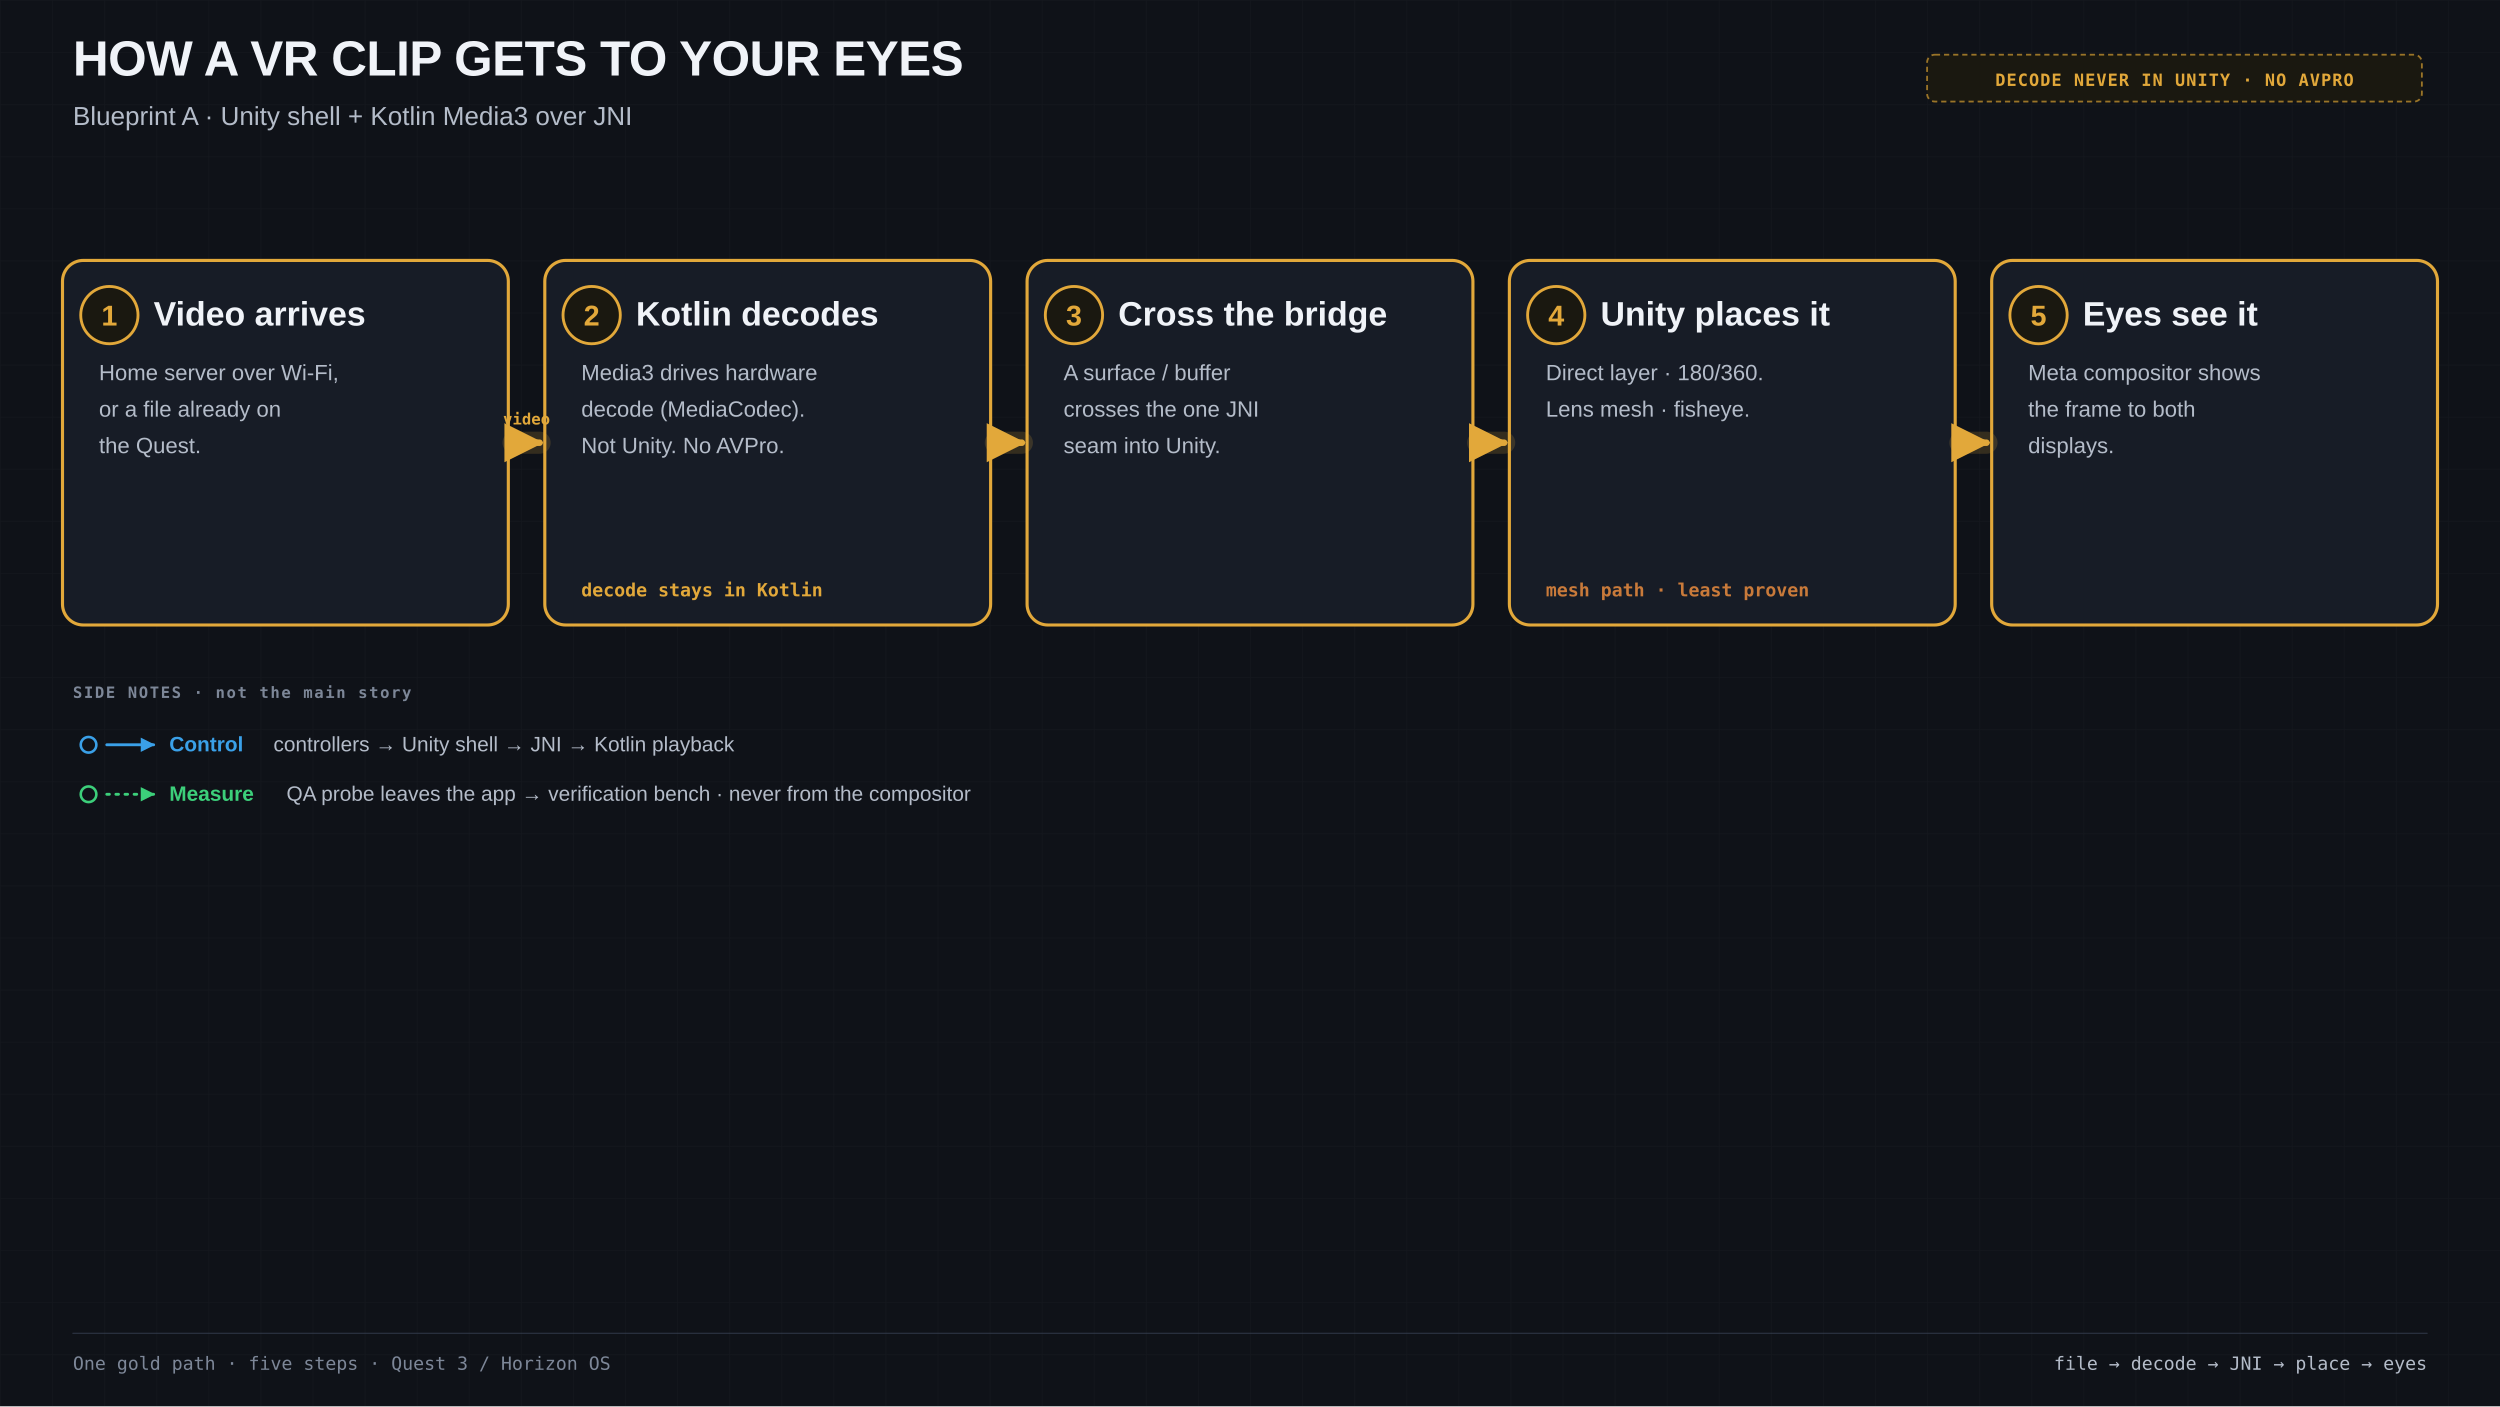
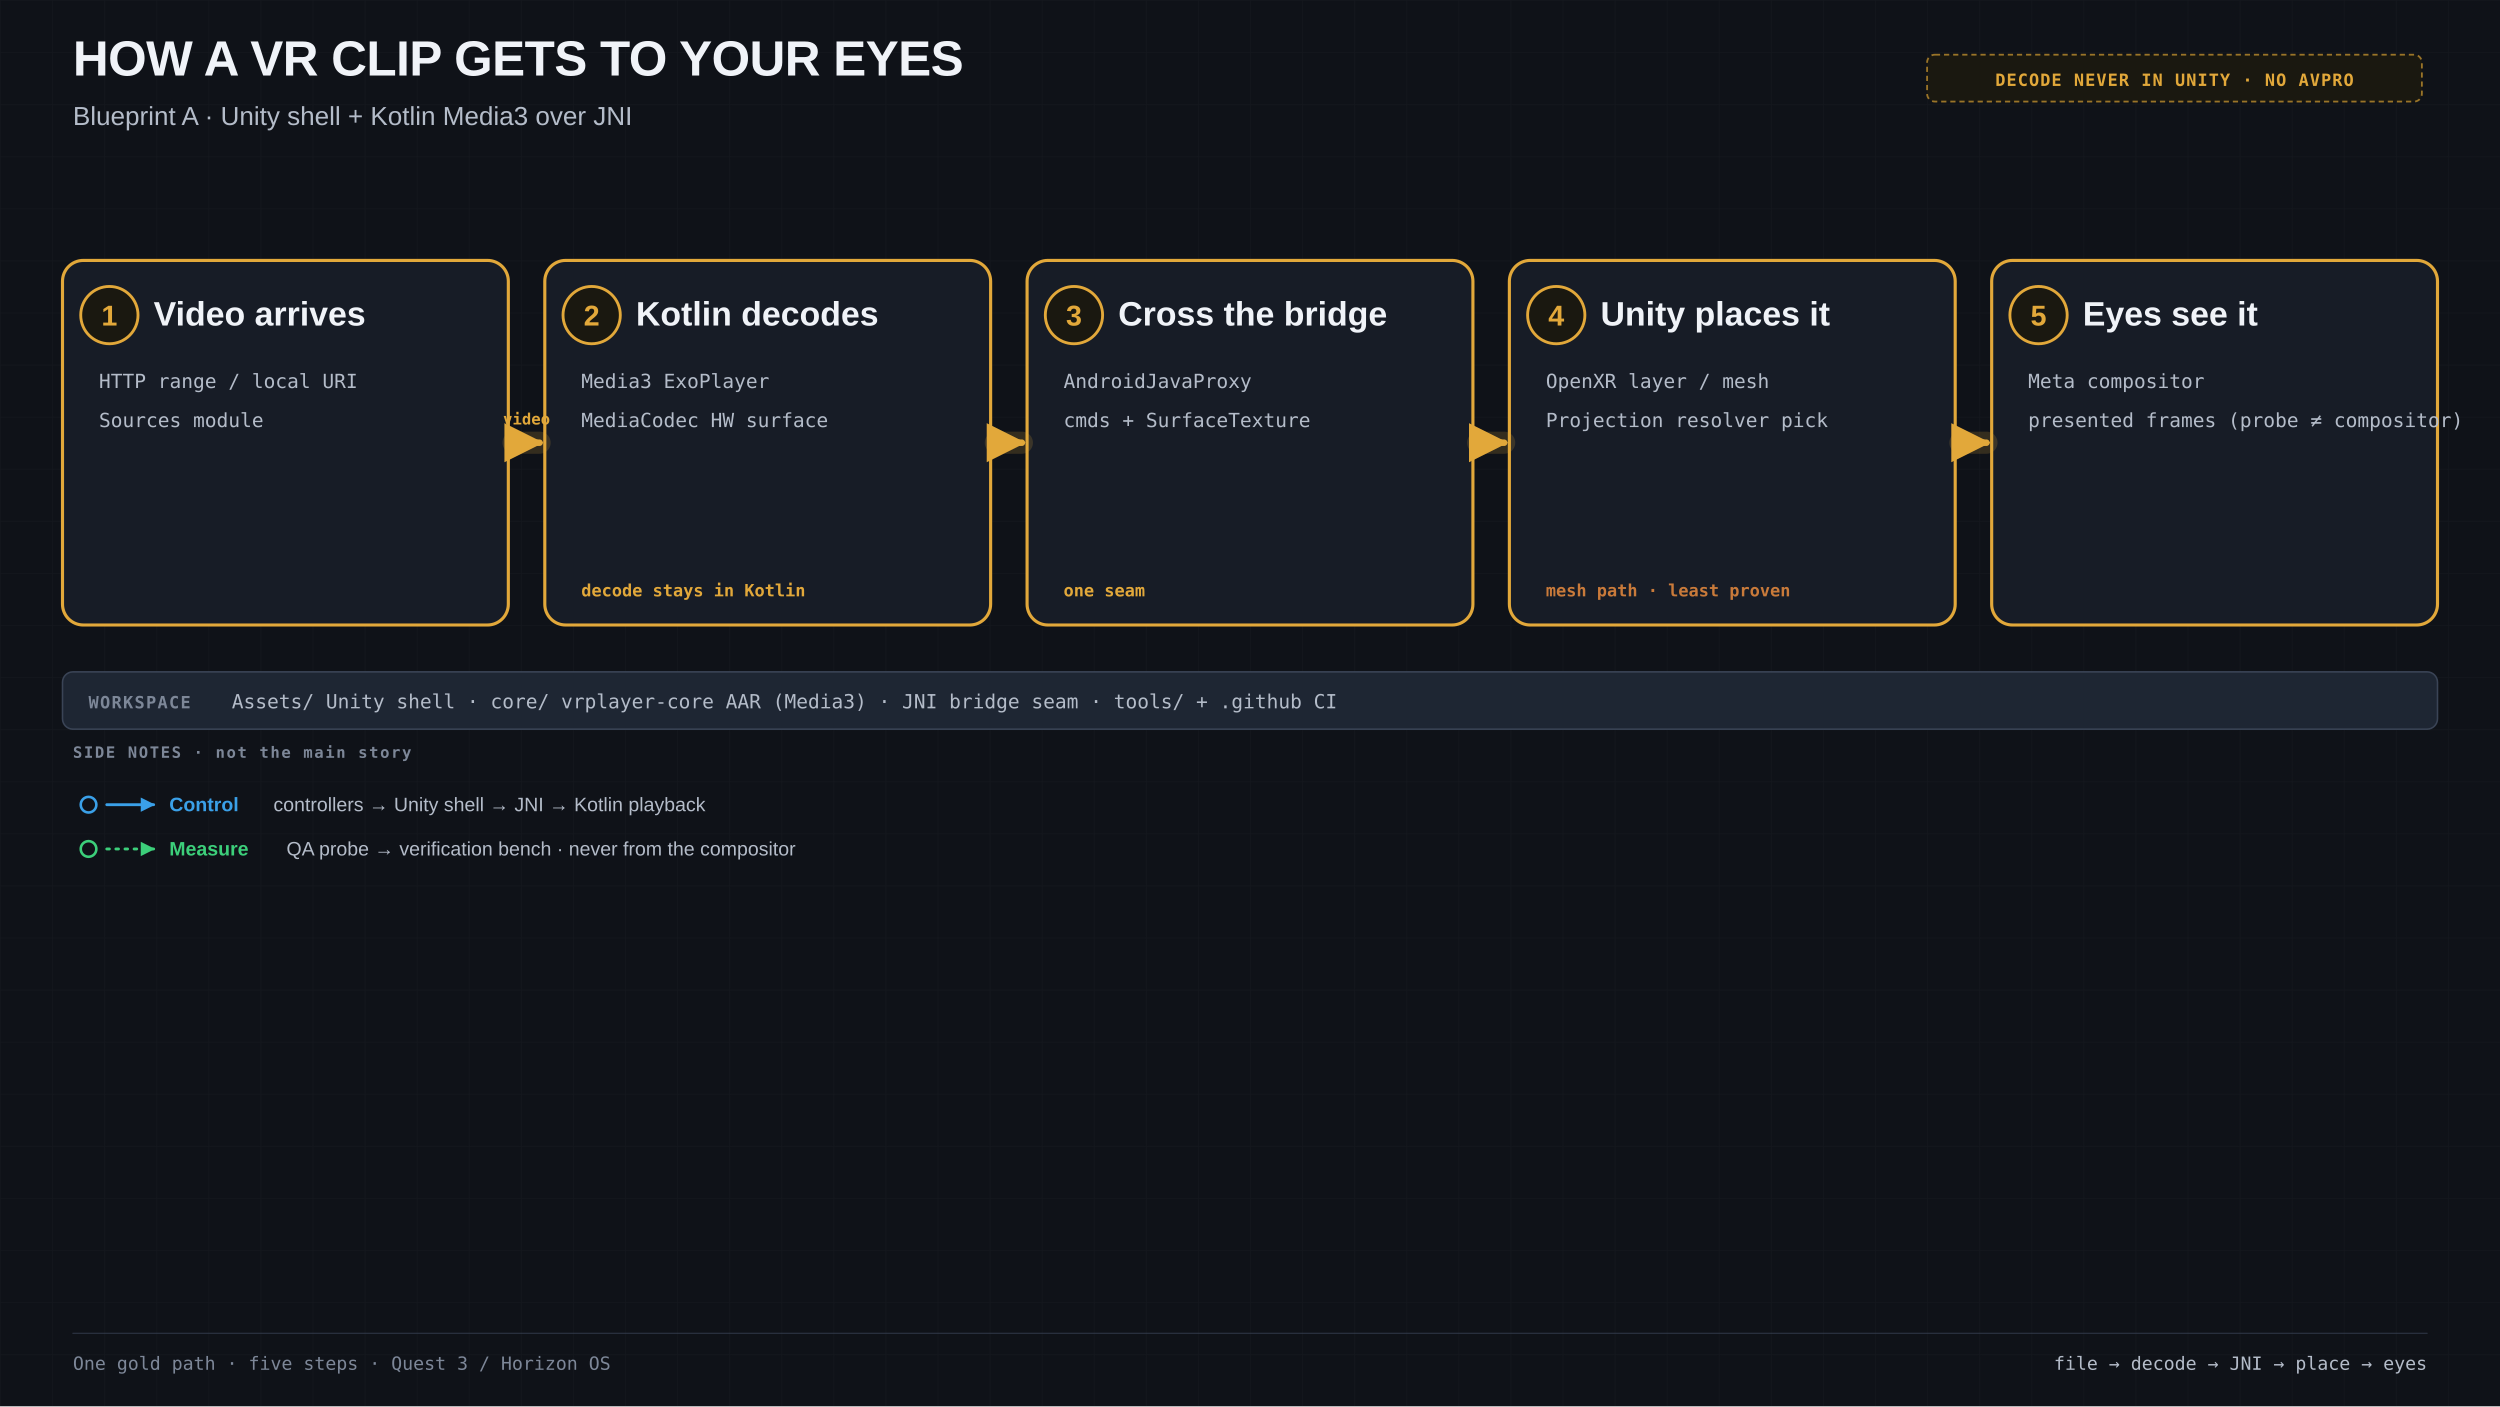
<svg xmlns="http://www.w3.org/2000/svg" width="1920" height="1080" viewBox="0 0 1920 1080" role="img" aria-label="How a VR clip gets to your eyes: five-step Blueprint A pipeline">
  <defs>
    <pattern id="grid" width="40" height="40" patternUnits="userSpaceOnUse">
      <path d="M40 0H0V40" fill="none" stroke="#ffffff" stroke-opacity="0.025" stroke-width="1" />
    </pattern>
    <marker id="mg" viewBox="0 0 10 10" refX="9" refY="5" markerWidth="6" markerHeight="6" orient="auto-start-reverse">
      <path d="M0 0 10 5 0 10z" fill="#e2a83a" />
    </marker>
    <marker id="mc" viewBox="0 0 10 10" refX="9" refY="5" markerWidth="5" markerHeight="5" orient="auto-start-reverse">
      <path d="M0 0 10 5 0 10z" fill="#3aa0e8" />
    </marker>
    <marker id="mm" viewBox="0 0 10 10" refX="9" refY="5" markerWidth="5" markerHeight="5" orient="auto-start-reverse">
      <path d="M0 0 10 5 0 10z" fill="#3ccf7a" />
    </marker>
  </defs>
  <rect x="0.0" y="0.0" width="1920.0" height="1080.0" rx="0" fill="#0f1218" />
  <rect width="1920" height="1080" fill="url(#grid)" />
  <text x="56.0" y="58.0" text-anchor="start" font-family="IBM Plex Sans, Segoe UI, Helvetica Neue, Arial, sans-serif" font-size="38" font-weight="700" fill="#f0f3f8" letter-spacing="-0.4">HOW A VR CLIP GETS TO YOUR EYES</text>
  <text x="56.0" y="96.0" text-anchor="start" font-family="IBM Plex Sans, Segoe UI, Helvetica Neue, Arial, sans-serif" font-size="20" font-weight="500" fill="#b4bcc9">Blueprint A · Unity shell + Kotlin Media3 over JNI</text>
  <rect x="1480.0" y="42.0" width="380.0" height="36.0" rx="6" fill="#1a1810" stroke="#9a7428" stroke-width="1.4" stroke-dasharray="4 3" />
  <text x="1670.0" y="66.0" text-anchor="middle" font-family="IBM Plex Mono, ui-monospace, Menlo, Consolas, monospace" font-size="13" font-weight="700" fill="#e2a83a" letter-spacing="0.8">DECODE NEVER IN UNITY · NO AVPRO</text>
  <rect x="48.0" y="200.0" width="342.4" height="280.0" rx="16" fill="#171c26" stroke="#e2a83a" stroke-width="2.4" />
  <circle cx="84.0" cy="242.0" r="22.0" fill="#1a1810" stroke="#e2a83a" stroke-width="2.2" />
  <text x="84.0" y="250.0" text-anchor="middle" font-family="IBM Plex Sans, Segoe UI, Helvetica Neue, Arial, sans-serif" font-size="22" font-weight="700" fill="#e2a83a">1</text>
  <text x="118.0" y="250.0" text-anchor="start" font-family="IBM Plex Sans, Segoe UI, Helvetica Neue, Arial, sans-serif" font-size="26" font-weight="700" fill="#f0f3f8">Video arrives</text>
-   <text x="76.0" y="292.0" text-anchor="start" font-family="IBM Plex Sans, Segoe UI, Helvetica Neue, Arial, sans-serif" font-size="17" font-weight="500" fill="#b4bcc9">Home server over Wi-Fi,</text>
-   <text x="76.0" y="320.0" text-anchor="start" font-family="IBM Plex Sans, Segoe UI, Helvetica Neue, Arial, sans-serif" font-size="17" font-weight="500" fill="#b4bcc9">or a file already on</text>
-   <text x="76.0" y="348.0" text-anchor="start" font-family="IBM Plex Sans, Segoe UI, Helvetica Neue, Arial, sans-serif" font-size="17" font-weight="500" fill="#b4bcc9">the Quest.</text>
+   <text x="76.0" y="298.0" text-anchor="start" font-family="IBM Plex Mono, ui-monospace, Menlo, Consolas, monospace" font-size="15" font-weight="500" fill="#b4bcc9">HTTP range / local URI</text>
+   <text x="76.0" y="328.0" text-anchor="start" font-family="IBM Plex Mono, ui-monospace, Menlo, Consolas, monospace" font-size="15" font-weight="500" fill="#b4bcc9">Sources module</text>
  <rect x="418.4" y="200.0" width="342.4" height="280.0" rx="16" fill="#171c26" stroke="#e2a83a" stroke-width="2.4" />
  <circle cx="454.4" cy="242.0" r="22.0" fill="#1a1810" stroke="#e2a83a" stroke-width="2.2" />
  <text x="454.4" y="250.0" text-anchor="middle" font-family="IBM Plex Sans, Segoe UI, Helvetica Neue, Arial, sans-serif" font-size="22" font-weight="700" fill="#e2a83a">2</text>
  <text x="488.4" y="250.0" text-anchor="start" font-family="IBM Plex Sans, Segoe UI, Helvetica Neue, Arial, sans-serif" font-size="26" font-weight="700" fill="#f0f3f8">Kotlin decodes</text>
-   <text x="446.4" y="292.0" text-anchor="start" font-family="IBM Plex Sans, Segoe UI, Helvetica Neue, Arial, sans-serif" font-size="17" font-weight="500" fill="#b4bcc9">Media3 drives hardware</text>
-   <text x="446.4" y="320.0" text-anchor="start" font-family="IBM Plex Sans, Segoe UI, Helvetica Neue, Arial, sans-serif" font-size="17" font-weight="500" fill="#b4bcc9">decode (MediaCodec).</text>
-   <text x="446.4" y="348.0" text-anchor="start" font-family="IBM Plex Sans, Segoe UI, Helvetica Neue, Arial, sans-serif" font-size="17" font-weight="500" fill="#b4bcc9">Not Unity. No AVPro.</text>
-   <text x="446.4" y="458.0" text-anchor="start" font-family="IBM Plex Mono, ui-monospace, Menlo, Consolas, monospace" font-size="14" font-weight="650" fill="#e2a83a">decode stays in Kotlin</text>
+   <text x="446.4" y="298.0" text-anchor="start" font-family="IBM Plex Mono, ui-monospace, Menlo, Consolas, monospace" font-size="15" font-weight="500" fill="#b4bcc9">Media3 ExoPlayer</text>
+   <text x="446.4" y="328.0" text-anchor="start" font-family="IBM Plex Mono, ui-monospace, Menlo, Consolas, monospace" font-size="15" font-weight="500" fill="#b4bcc9">MediaCodec HW surface</text>
+   <text x="446.4" y="458.0" text-anchor="start" font-family="IBM Plex Mono, ui-monospace, Menlo, Consolas, monospace" font-size="13" font-weight="650" fill="#e2a83a">decode stays in Kotlin</text>
  <rect x="788.8" y="200.0" width="342.4" height="280.0" rx="16" fill="#171c26" stroke="#e2a83a" stroke-width="2.4" />
  <circle cx="824.8" cy="242.0" r="22.0" fill="#1a1810" stroke="#e2a83a" stroke-width="2.2" />
  <text x="824.8" y="250.0" text-anchor="middle" font-family="IBM Plex Sans, Segoe UI, Helvetica Neue, Arial, sans-serif" font-size="22" font-weight="700" fill="#e2a83a">3</text>
  <text x="858.8" y="250.0" text-anchor="start" font-family="IBM Plex Sans, Segoe UI, Helvetica Neue, Arial, sans-serif" font-size="26" font-weight="700" fill="#f0f3f8">Cross the bridge</text>
-   <text x="816.8" y="292.0" text-anchor="start" font-family="IBM Plex Sans, Segoe UI, Helvetica Neue, Arial, sans-serif" font-size="17" font-weight="500" fill="#b4bcc9">A surface / buffer</text>
-   <text x="816.8" y="320.0" text-anchor="start" font-family="IBM Plex Sans, Segoe UI, Helvetica Neue, Arial, sans-serif" font-size="17" font-weight="500" fill="#b4bcc9">crosses the one JNI</text>
-   <text x="816.8" y="348.0" text-anchor="start" font-family="IBM Plex Sans, Segoe UI, Helvetica Neue, Arial, sans-serif" font-size="17" font-weight="500" fill="#b4bcc9">seam into Unity.</text>
+   <text x="816.8" y="298.0" text-anchor="start" font-family="IBM Plex Mono, ui-monospace, Menlo, Consolas, monospace" font-size="15" font-weight="500" fill="#b4bcc9">AndroidJavaProxy</text>
+   <text x="816.8" y="328.0" text-anchor="start" font-family="IBM Plex Mono, ui-monospace, Menlo, Consolas, monospace" font-size="15" font-weight="500" fill="#b4bcc9">cmds + SurfaceTexture</text>
+   <text x="816.8" y="458.0" text-anchor="start" font-family="IBM Plex Mono, ui-monospace, Menlo, Consolas, monospace" font-size="13" font-weight="650" fill="#e2a83a">one seam</text>
  <rect x="1159.2" y="200.0" width="342.4" height="280.0" rx="16" fill="#171c26" stroke="#e2a83a" stroke-width="2.4" />
  <circle cx="1195.2" cy="242.0" r="22.0" fill="#1a1810" stroke="#e2a83a" stroke-width="2.2" />
  <text x="1195.2" y="250.0" text-anchor="middle" font-family="IBM Plex Sans, Segoe UI, Helvetica Neue, Arial, sans-serif" font-size="22" font-weight="700" fill="#e2a83a">4</text>
  <text x="1229.2" y="250.0" text-anchor="start" font-family="IBM Plex Sans, Segoe UI, Helvetica Neue, Arial, sans-serif" font-size="26" font-weight="700" fill="#f0f3f8">Unity places it</text>
-   <text x="1187.2" y="292.0" text-anchor="start" font-family="IBM Plex Sans, Segoe UI, Helvetica Neue, Arial, sans-serif" font-size="17" font-weight="500" fill="#b4bcc9">Direct layer · 180/360.</text>
-   <text x="1187.2" y="320.0" text-anchor="start" font-family="IBM Plex Sans, Segoe UI, Helvetica Neue, Arial, sans-serif" font-size="17" font-weight="500" fill="#b4bcc9">Lens mesh · fisheye.</text>
-   <text x="1187.2" y="458.0" text-anchor="start" font-family="IBM Plex Mono, ui-monospace, Menlo, Consolas, monospace" font-size="14" font-weight="650" fill="#c97a3a">mesh path · least proven</text>
+   <text x="1187.2" y="298.0" text-anchor="start" font-family="IBM Plex Mono, ui-monospace, Menlo, Consolas, monospace" font-size="15" font-weight="500" fill="#b4bcc9">OpenXR layer / mesh</text>
+   <text x="1187.2" y="328.0" text-anchor="start" font-family="IBM Plex Mono, ui-monospace, Menlo, Consolas, monospace" font-size="15" font-weight="500" fill="#b4bcc9">Projection resolver pick</text>
+   <text x="1187.2" y="458.0" text-anchor="start" font-family="IBM Plex Mono, ui-monospace, Menlo, Consolas, monospace" font-size="13" font-weight="650" fill="#c97a3a">mesh path · least proven</text>
  <rect x="1529.6" y="200.0" width="342.4" height="280.0" rx="16" fill="#171c26" stroke="#e2a83a" stroke-width="2.4" />
  <circle cx="1565.6" cy="242.0" r="22.0" fill="#1a1810" stroke="#e2a83a" stroke-width="2.2" />
  <text x="1565.6" y="250.0" text-anchor="middle" font-family="IBM Plex Sans, Segoe UI, Helvetica Neue, Arial, sans-serif" font-size="22" font-weight="700" fill="#e2a83a">5</text>
  <text x="1599.6" y="250.0" text-anchor="start" font-family="IBM Plex Sans, Segoe UI, Helvetica Neue, Arial, sans-serif" font-size="26" font-weight="700" fill="#f0f3f8">Eyes see it</text>
-   <text x="1557.6" y="292.0" text-anchor="start" font-family="IBM Plex Sans, Segoe UI, Helvetica Neue, Arial, sans-serif" font-size="17" font-weight="500" fill="#b4bcc9">Meta compositor shows</text>
-   <text x="1557.6" y="320.0" text-anchor="start" font-family="IBM Plex Sans, Segoe UI, Helvetica Neue, Arial, sans-serif" font-size="17" font-weight="500" fill="#b4bcc9">the frame to both</text>
-   <text x="1557.6" y="348.0" text-anchor="start" font-family="IBM Plex Sans, Segoe UI, Helvetica Neue, Arial, sans-serif" font-size="17" font-weight="500" fill="#b4bcc9">displays.</text>
+   <text x="1557.6" y="298.0" text-anchor="start" font-family="IBM Plex Mono, ui-monospace, Menlo, Consolas, monospace" font-size="15" font-weight="500" fill="#b4bcc9">Meta compositor</text>
+   <text x="1557.6" y="328.0" text-anchor="start" font-family="IBM Plex Mono, ui-monospace, Menlo, Consolas, monospace" font-size="15" font-weight="500" fill="#b4bcc9">presented frames (probe ≠ compositor)</text>
  <path d="M394.4 340.0 H414.4" fill="none" stroke="#e2a83a" stroke-width="17.0" stroke-opacity="0.18" stroke-linecap="round" stroke-linejoin="round" />
  <path d="M394.4 340.0 H414.4" fill="none" stroke="#e2a83a" stroke-width="5.0" stroke-linecap="round" stroke-linejoin="round" marker-end="url(#mg)" />
  <text x="404.4" y="326.0" text-anchor="middle" font-family="IBM Plex Mono, ui-monospace, Menlo, Consolas, monospace" font-size="12" font-weight="700" fill="#e2a83a">video</text>
  <path d="M764.8 340.0 H784.8" fill="none" stroke="#e2a83a" stroke-width="17.0" stroke-opacity="0.18" stroke-linecap="round" stroke-linejoin="round" />
  <path d="M764.8 340.0 H784.8" fill="none" stroke="#e2a83a" stroke-width="5.0" stroke-linecap="round" stroke-linejoin="round" marker-end="url(#mg)" />
  <path d="M1135.2 340.0 H1155.2" fill="none" stroke="#e2a83a" stroke-width="17.0" stroke-opacity="0.18" stroke-linecap="round" stroke-linejoin="round" />
  <path d="M1135.2 340.0 H1155.2" fill="none" stroke="#e2a83a" stroke-width="5.0" stroke-linecap="round" stroke-linejoin="round" marker-end="url(#mg)" />
  <path d="M1505.6 340.0 H1525.6" fill="none" stroke="#e2a83a" stroke-width="17.0" stroke-opacity="0.18" stroke-linecap="round" stroke-linejoin="round" />
  <path d="M1505.6 340.0 H1525.6" fill="none" stroke="#e2a83a" stroke-width="5.0" stroke-linecap="round" stroke-linejoin="round" marker-end="url(#mg)" />
-   <text x="56.0" y="536.0" text-anchor="start" font-family="IBM Plex Mono, ui-monospace, Menlo, Consolas, monospace" font-size="12" font-weight="700" fill="#7d8798" letter-spacing="1.2">SIDE NOTES · not the main story</text>
-   <circle cx="68.0" cy="572.0" r="6.0" fill="#0f1218" stroke="#3aa0e8" stroke-width="2" />
-   <path d="M82 572 H118" fill="none" stroke="#3aa0e8" stroke-width="2.2" stroke-linecap="round" stroke-linejoin="round" marker-end="url(#mc)" />
-   <text x="130.0" y="577.0" text-anchor="start" font-family="IBM Plex Sans, Segoe UI, Helvetica Neue, Arial, sans-serif" font-size="16" font-weight="700" fill="#3aa0e8">Control</text>
-   <text x="210.0" y="577.0" text-anchor="start" font-family="IBM Plex Sans, Segoe UI, Helvetica Neue, Arial, sans-serif" font-size="16" font-weight="500" fill="#b4bcc9">controllers → Unity shell → JNI → Kotlin playback</text>
-   <circle cx="68.0" cy="610.0" r="6.0" fill="#0f1218" stroke="#3ccf7a" stroke-width="2" />
-   <path d="M82 610 H118" fill="none" stroke="#3ccf7a" stroke-width="2.2" stroke-linecap="round" stroke-linejoin="round" stroke-dasharray="2 5" marker-end="url(#mm)" />
-   <text x="130.0" y="615.0" text-anchor="start" font-family="IBM Plex Sans, Segoe UI, Helvetica Neue, Arial, sans-serif" font-size="16" font-weight="700" fill="#3ccf7a">Measure</text>
-   <text x="220.0" y="615.0" text-anchor="start" font-family="IBM Plex Sans, Segoe UI, Helvetica Neue, Arial, sans-serif" font-size="16" font-weight="500" fill="#b4bcc9">QA probe leaves the app → verification bench  ·  never from the compositor</text>
+   <rect x="48.0" y="516.0" width="1824.0" height="44.0" rx="8" fill="#1e2633" stroke="#3a4456" stroke-width="1.2" />
+   <text x="68.0" y="544.0" text-anchor="start" font-family="IBM Plex Mono, ui-monospace, Menlo, Consolas, monospace" font-size="13" font-weight="700" fill="#7d8798" letter-spacing="1.0">WORKSPACE</text>
+   <text x="178.0" y="544.0" text-anchor="start" font-family="IBM Plex Mono, ui-monospace, Menlo, Consolas, monospace" font-size="15" font-weight="500" fill="#b4bcc9">Assets/ Unity shell  ·  core/ vrplayer-core AAR (Media3)  ·  JNI bridge seam  ·  tools/ + .github CI</text>
+   <text x="56.0" y="582.0" text-anchor="start" font-family="IBM Plex Mono, ui-monospace, Menlo, Consolas, monospace" font-size="12" font-weight="700" fill="#7d8798" letter-spacing="1.2">SIDE NOTES · not the main story</text>
+   <circle cx="68.0" cy="618.0" r="6.0" fill="#0f1218" stroke="#3aa0e8" stroke-width="2" />
+   <path d="M82 618 H118" fill="none" stroke="#3aa0e8" stroke-width="2.2" stroke-linecap="round" stroke-linejoin="round" marker-end="url(#mc)" />
+   <text x="130.0" y="623.0" text-anchor="start" font-family="IBM Plex Sans, Segoe UI, Helvetica Neue, Arial, sans-serif" font-size="15" font-weight="700" fill="#3aa0e8">Control</text>
+   <text x="210.0" y="623.0" text-anchor="start" font-family="IBM Plex Sans, Segoe UI, Helvetica Neue, Arial, sans-serif" font-size="15" font-weight="500" fill="#b4bcc9">controllers → Unity shell → JNI → Kotlin playback</text>
+   <circle cx="68.0" cy="652.0" r="6.0" fill="#0f1218" stroke="#3ccf7a" stroke-width="2" />
+   <path d="M82 652 H118" fill="none" stroke="#3ccf7a" stroke-width="2.2" stroke-linecap="round" stroke-linejoin="round" stroke-dasharray="2 5" marker-end="url(#mm)" />
+   <text x="130.0" y="657.0" text-anchor="start" font-family="IBM Plex Sans, Segoe UI, Helvetica Neue, Arial, sans-serif" font-size="15" font-weight="700" fill="#3ccf7a">Measure</text>
+   <text x="220.0" y="657.0" text-anchor="start" font-family="IBM Plex Sans, Segoe UI, Helvetica Neue, Arial, sans-serif" font-size="15" font-weight="500" fill="#b4bcc9">QA probe → verification bench  ·  never from the compositor</text>
  <path d="M56 1024 H1864" fill="none" stroke="#3a4456" stroke-width="1.0" stroke-linecap="round" stroke-linejoin="round" stroke-opacity="0.6" />
  <text x="56.0" y="1052.0" text-anchor="start" font-family="IBM Plex Mono, ui-monospace, Menlo, Consolas, monospace" font-size="14" font-weight="500" fill="#7d8798">One gold path · five steps · Quest 3 / Horizon OS</text>
  <text x="1864.0" y="1052.0" text-anchor="end" font-family="IBM Plex Mono, ui-monospace, Menlo, Consolas, monospace" font-size="14" font-weight="500" fill="#b4bcc9">file → decode → JNI → place → eyes</text>
</svg>
